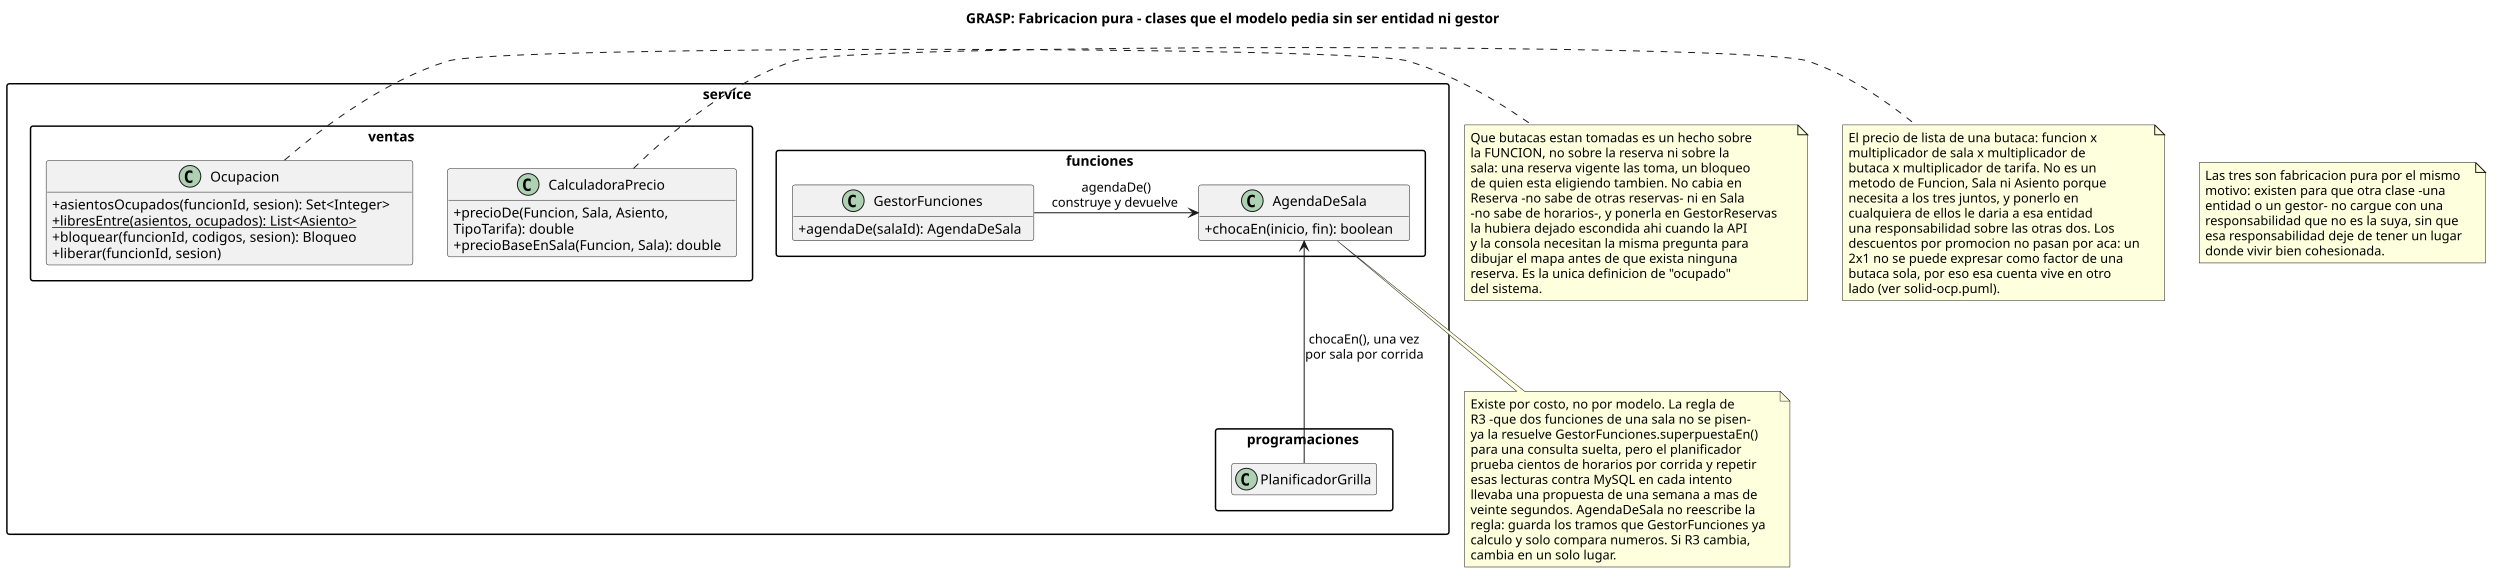
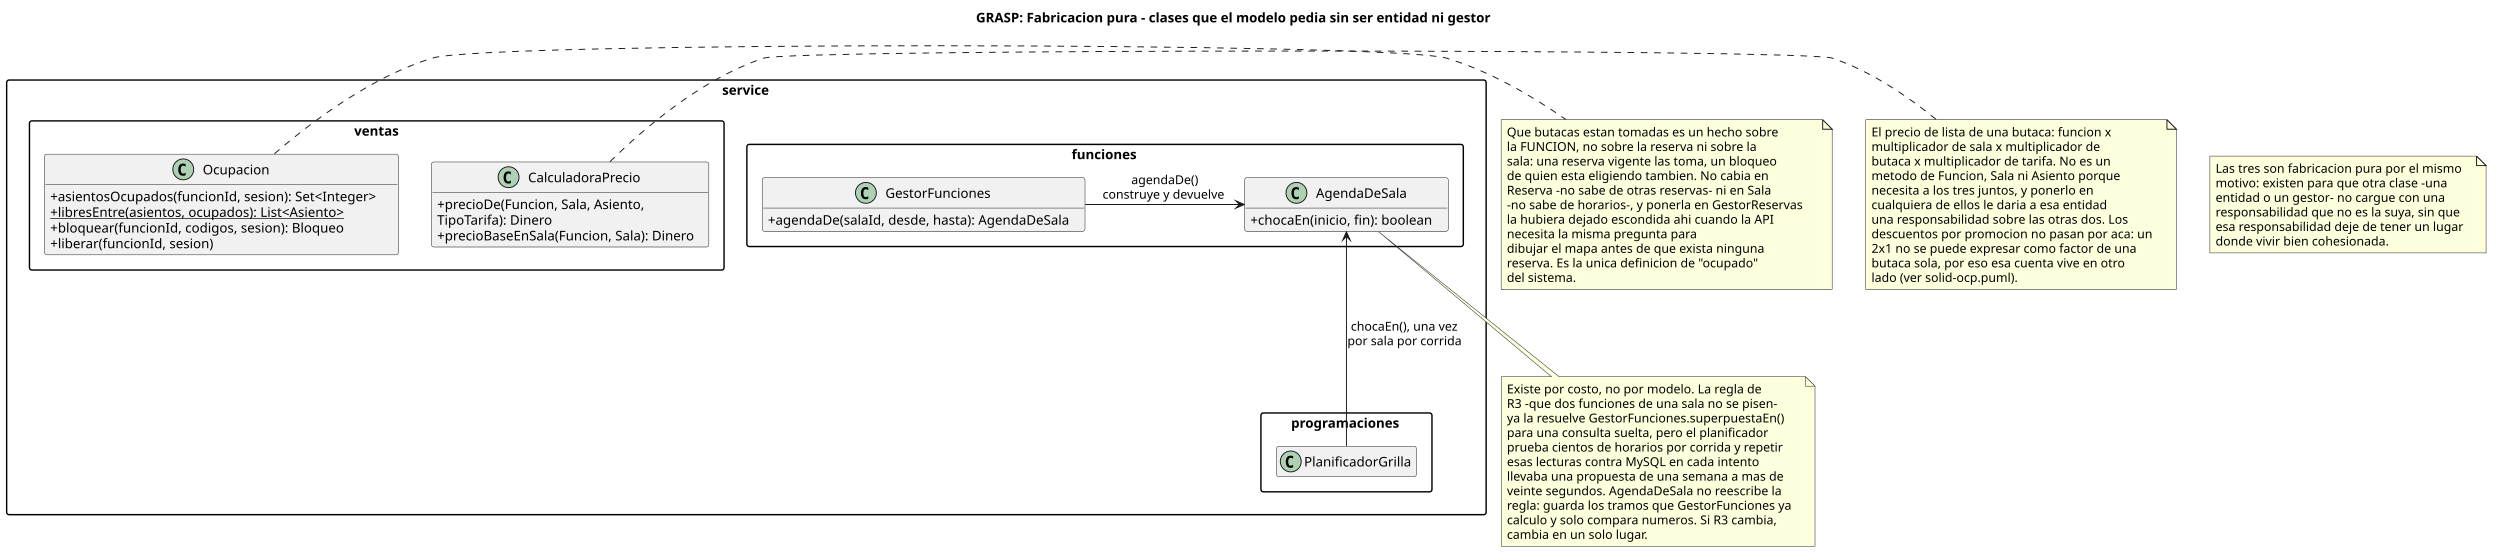
- <svg xmlns="http://www.w3.org/2000/svg" version="1.1" data-diagram-type="CLASS" style="width:2538px;height:590px;background:#FFFFFF;" width="2538px" height="590px" viewBox="0 0 2538 590" zoomAndPan="magnify" preserveAspectRatio="none" contentStyleType="text/css">
+ <svg xmlns="http://www.w3.org/2000/svg" version="1.1" data-diagram-type="CLASS" style="width:2631px;height:589px;background:#FFFFFF;" width="2631px" height="589px" viewBox="0 0 2631 589" zoomAndPan="magnify" preserveAspectRatio="none" contentStyleType="text/css">
  <defs />
  <g font-family="sans-serif" lengthAdjust="spacing">
    <g class="title" data-source-line="1">
-       <text x="980.624" y="23.535" fill="#000" font-size="14" textLength="570.09" font-weight="700">GRASP: Fabricacion pura - clases que el modelo pedia sin ser entidad ni gestor</text>
+       <text x="1027.124" y="23.535" fill="#000" font-size="14" textLength="570.09" font-weight="700">GRASP: Fabricacion pura - clases que el modelo pedia sin ser entidad ni gestor</text>
    </g>
    <g class="cluster" data-qualified-name="service" id="ent0003" data-source-line="15">
-       <rect x="7" y="85.028" width="1464" height="457.39" fill="none" style="stroke:#000;stroke-width:1.5;" rx="2.5" ry="2.5" />
-       <text x="713.502" y="100.563" fill="#000" font-size="14" textLength="50.996" font-weight="700">service</text>
+       <rect x="7" y="84.238" width="1557" height="457.39" fill="none" style="stroke:#000;stroke-width:1.5;" rx="2.5" ry="2.5" />
+       <text x="760.002" y="99.773" fill="#000" font-size="14" textLength="50.996" font-weight="700">service</text>
    </g>
    <g class="cluster" data-qualified-name="service.ventas" id="ent0001" data-source-line="14">
-       <rect x="31" y="128.028" width="733" height="156.95" fill="none" style="stroke:#000;stroke-width:1.5;" rx="2.5" ry="2.5" />
-       <text x="373.738" y="143.563" fill="#000" font-size="14" textLength="47.523" font-weight="700">ventas</text>
+       <rect x="31" y="127.238" width="731" height="156.95" fill="none" style="stroke:#000;stroke-width:1.5;" rx="2.5" ry="2.5" />
+       <text x="372.738" y="142.773" fill="#000" font-size="14" textLength="47.523" font-weight="700">ventas</text>
    </g>
    <g class="cluster" data-qualified-name="service.funciones" id="ent0005" data-source-line="27">
-       <rect x="788" y="152.758" width="659" height="107.49" fill="none" style="stroke:#000;stroke-width:1.5;" rx="2.5" ry="2.5" />
-       <text x="1082.274" y="168.293" fill="#000" font-size="14" textLength="70.451" font-weight="700">funciones</text>
+       <rect x="786" y="151.968" width="754" height="107.49" fill="none" style="stroke:#000;stroke-width:1.5;" rx="2.5" ry="2.5" />
+       <text x="1127.774" y="167.503" fill="#000" font-size="14" textLength="70.451" font-weight="700">funciones</text>
    </g>
    <g class="cluster" data-qualified-name="service.programaciones" id="ent0008" data-source-line="36">
-       <rect x="1234" y="435.418" width="180" height="83" fill="none" style="stroke:#000;stroke-width:1.5;" rx="2.5" ry="2.5" />
-       <text x="1265.761" y="450.953" fill="#000" font-size="14" textLength="116.478" font-weight="700">programaciones</text>
+       <rect x="1327" y="434.628" width="180" height="83" fill="none" style="stroke:#000;stroke-width:1.5;" rx="2.5" ry="2.5" />
+       <text x="1358.761" y="450.163" fill="#000" font-size="14" textLength="116.478" font-weight="700">programaciones</text>
    </g>
    <g class="entity" data-qualified-name="service.ventas.Ocupacion" id="ent0002" data-source-line="15">
-       <rect x="46.86" y="163.028" width="372.288" height="105.953" fill="#F1F1F1" style="stroke:#181818;stroke-width:0.5;" rx="2.5" ry="2.5" />
-       <ellipse cx="192.862" cy="179.028" rx="11" ry="11" fill="#ADD1B2" style="stroke:#181818;stroke-width:1;" />
-       <path d="M195.335,185.171 Q194.754,185.47 194.115,185.62 Q193.476,185.769 192.77,185.769 Q190.263,185.769 188.943,184.117 Q187.624,182.465 187.624,179.344 Q187.624,176.215 188.943,174.563 Q190.263,172.911 192.77,172.911 Q193.476,172.911 194.123,173.061 Q194.771,173.21 195.335,173.509 L195.335,176.231 Q194.704,175.65 194.111,175.381 Q193.517,175.111 192.886,175.111 Q191.542,175.111 190.857,176.177 Q190.172,177.244 190.172,179.344 Q190.172,181.436 190.857,182.503 Q191.542,183.569 192.886,183.569 Q193.517,183.569 194.111,183.3 Q194.704,183.03 195.335,182.449 Z " fill="#000" />
-       <text x="213.362" y="184.319" fill="#000" font-size="14" textLength="71.784">Ocupacion</text>
-       <line x1="47.86" y1="195.028" x2="418.148" y2="195.028" style="stroke:#181818;stroke-width:0.5;" />
-       <text x="52.86" y="212.563" fill="#000" font-size="14" textLength="360.288">+asientosOcupados(funcionId, sesion): Set&lt;Integer&gt;</text>
-       <text x="52.86" y="229.052" fill="#000" font-size="14" textLength="329.8" text-decoration="underline">+libresEntre(asientos, ocupados): List&lt;Asiento&gt;</text>
-       <text x="52.86" y="245.54" fill="#000" font-size="14" textLength="322.007">+bloquear(funcionId, codigos, sesion): Bloqueo</text>
-       <text x="52.86" y="262.028" fill="#000" font-size="14" textLength="180.271">+liberar(funcionId, sesion)</text>
+       <rect x="46.86" y="162.238" width="372.288" height="105.953" fill="#F1F1F1" style="stroke:#181818;stroke-width:0.5;" rx="2.5" ry="2.5" />
+       <ellipse cx="192.862" cy="178.238" rx="11" ry="11" fill="#ADD1B2" style="stroke:#181818;stroke-width:1;" />
+       <path d="M195.335,184.381 Q194.754,184.68 194.115,184.83 Q193.476,184.979 192.77,184.979 Q190.263,184.979 188.943,183.327 Q187.624,181.675 187.624,178.554 Q187.624,175.425 188.943,173.773 Q190.263,172.121 192.77,172.121 Q193.476,172.121 194.123,172.271 Q194.771,172.42 195.335,172.719 L195.335,175.441 Q194.704,174.86 194.111,174.591 Q193.517,174.321 192.886,174.321 Q191.542,174.321 190.857,175.387 Q190.172,176.454 190.172,178.554 Q190.172,180.646 190.857,181.713 Q191.542,182.779 192.886,182.779 Q193.517,182.779 194.111,182.51 Q194.704,182.24 195.335,181.659 Z " fill="#000" />
+       <text x="213.362" y="183.529" fill="#000" font-size="14" textLength="71.784">Ocupacion</text>
+       <line x1="47.86" y1="194.238" x2="418.148" y2="194.238" style="stroke:#181818;stroke-width:0.5;" />
+       <text x="52.86" y="211.773" fill="#000" font-size="14" textLength="360.288">+asientosOcupados(funcionId, sesion): Set&lt;Integer&gt;</text>
+       <text x="52.86" y="228.262" fill="#000" font-size="14" textLength="329.8" text-decoration="underline">+libresEntre(asientos, ocupados): List&lt;Asiento&gt;</text>
+       <text x="52.86" y="244.75" fill="#000" font-size="14" textLength="322.007">+bloquear(funcionId, codigos, sesion): Bloqueo</text>
+       <text x="52.86" y="261.238" fill="#000" font-size="14" textLength="180.271">+liberar(funcionId, sesion)</text>
    </g>
    <g class="entity" data-qualified-name="service.ventas.CalculadoraPrecio" id="ent0004" data-source-line="21">
-       <rect x="454.32" y="171.268" width="293.354" height="89.465" fill="#F1F1F1" style="stroke:#181818;stroke-width:0.5;" rx="2.5" ry="2.5" />
-       <ellipse cx="536.218" cy="187.268" rx="11" ry="11" fill="#ADD1B2" style="stroke:#181818;stroke-width:1;" />
-       <path d="M538.691,193.411 Q538.11,193.71 537.471,193.86 Q536.832,194.009 536.126,194.009 Q533.619,194.009 532.299,192.357 Q530.98,190.705 530.98,187.584 Q530.98,184.455 532.299,182.803 Q533.619,181.151 536.126,181.151 Q536.832,181.151 537.479,181.301 Q538.127,181.45 538.691,181.749 L538.691,184.471 Q538.06,183.89 537.467,183.621 Q536.873,183.351 536.242,183.351 Q534.898,183.351 534.213,184.417 Q533.528,185.484 533.528,187.584 Q533.528,189.676 534.213,190.743 Q534.898,191.809 536.242,191.809 Q536.873,191.809 537.467,191.54 Q538.06,191.27 538.691,190.689 Z " fill="#000" />
-       <text x="556.718" y="192.559" fill="#000" font-size="14" textLength="121.058">CalculadoraPrecio</text>
-       <line x1="455.32" y1="203.268" x2="746.674" y2="203.268" style="stroke:#181818;stroke-width:0.5;" />
-       <text x="460.32" y="220.803" fill="#000" font-size="14" textLength="229.879">+precioDe(Funcion, Sala, Asiento,</text>
-       <text x="460.32" y="237.292" fill="#000" font-size="14" textLength="129.719">TipoTarifa): double</text>
-       <text x="460.32" y="253.78" fill="#000" font-size="14" textLength="281.354">+precioBaseEnSala(Funcion, Sala): double</text>
+       <rect x="454.03" y="170.478" width="291.945" height="89.465" fill="#F1F1F1" style="stroke:#181818;stroke-width:0.5;" rx="2.5" ry="2.5" />
+       <ellipse cx="535.224" cy="186.478" rx="11" ry="11" fill="#ADD1B2" style="stroke:#181818;stroke-width:1;" />
+       <path d="M537.697,192.621 Q537.116,192.92 536.477,193.07 Q535.838,193.219 535.132,193.219 Q532.625,193.219 531.305,191.567 Q529.986,189.915 529.986,186.794 Q529.986,183.665 531.305,182.013 Q532.625,180.361 535.132,180.361 Q535.838,180.361 536.485,180.511 Q537.133,180.66 537.697,180.959 L537.697,183.681 Q537.066,183.1 536.473,182.831 Q535.879,182.561 535.248,182.561 Q533.904,182.561 533.219,183.627 Q532.534,184.694 532.534,186.794 Q532.534,188.886 533.219,189.953 Q533.904,191.019 535.248,191.019 Q535.879,191.019 536.473,190.75 Q537.066,190.48 537.697,189.899 Z " fill="#000" />
+       <text x="555.724" y="191.769" fill="#000" font-size="14" textLength="121.058">CalculadoraPrecio</text>
+       <line x1="455.03" y1="202.478" x2="744.975" y2="202.478" style="stroke:#181818;stroke-width:0.5;" />
+       <text x="460.03" y="220.013" fill="#000" font-size="14" textLength="229.879">+precioDe(Funcion, Sala, Asiento,</text>
+       <text x="460.03" y="236.502" fill="#000" font-size="14" textLength="128.311">TipoTarifa): Dinero</text>
+       <text x="460.03" y="252.99" fill="#000" font-size="14" textLength="279.945">+precioBaseEnSala(Funcion, Sala): Dinero</text>
    </g>
    <g class="entity" data-qualified-name="service.funciones.GestorFunciones" id="ent0006" data-source-line="28">
-       <rect x="804.44" y="187.758" width="245.119" height="56.488" fill="#F1F1F1" style="stroke:#181818;stroke-width:0.5;" rx="2.5" ry="2.5" />
-       <ellipse cx="866.278" cy="203.758" rx="11" ry="11" fill="#ADD1B2" style="stroke:#181818;stroke-width:1;" />
-       <path d="M868.751,209.901 Q868.17,210.2 867.531,210.35 Q866.892,210.499 866.186,210.499 Q863.679,210.499 862.359,208.847 Q861.04,207.195 861.04,204.074 Q861.04,200.945 862.359,199.293 Q863.679,197.641 866.186,197.641 Q866.892,197.641 867.539,197.791 Q868.187,197.94 868.751,198.239 L868.751,200.961 Q868.12,200.38 867.527,200.111 Q866.933,199.841 866.302,199.841 Q864.958,199.841 864.273,200.907 Q863.588,201.974 863.588,204.074 Q863.588,206.166 864.273,207.233 Q864.958,208.299 866.302,208.299 Q866.933,208.299 867.527,208.03 Q868.12,207.76 868.751,207.179 Z " fill="#000" />
-       <text x="886.778" y="209.049" fill="#000" font-size="14" textLength="112.943">GestorFunciones</text>
-       <line x1="805.44" y1="219.758" x2="1048.559" y2="219.758" style="stroke:#181818;stroke-width:0.5;" />
-       <text x="810.44" y="237.293" fill="#000" font-size="14" textLength="233.119">+agendaDe(salaId): AgendaDeSala</text>
+       <rect x="802.14" y="186.968" width="339.722" height="56.488" fill="#F1F1F1" style="stroke:#181818;stroke-width:0.5;" rx="2.5" ry="2.5" />
+       <ellipse cx="911.279" cy="202.968" rx="11" ry="11" fill="#ADD1B2" style="stroke:#181818;stroke-width:1;" />
+       <path d="M913.752,209.111 Q913.171,209.41 912.532,209.56 Q911.893,209.709 911.187,209.709 Q908.681,209.709 907.361,208.057 Q906.041,206.405 906.041,203.284 Q906.041,200.155 907.361,198.503 Q908.681,196.851 911.187,196.851 Q911.893,196.851 912.54,197.001 Q913.188,197.15 913.752,197.449 L913.752,200.171 Q913.121,199.59 912.528,199.321 Q911.934,199.051 911.304,199.051 Q909.959,199.051 909.274,200.117 Q908.589,201.184 908.589,203.284 Q908.589,205.376 909.274,206.443 Q909.959,207.509 911.304,207.509 Q911.934,207.509 912.528,207.24 Q913.121,206.97 913.752,206.389 Z " fill="#000" />
+       <text x="931.779" y="208.259" fill="#000" font-size="14" textLength="112.943">GestorFunciones</text>
+       <line x1="803.14" y1="218.968" x2="1140.862" y2="218.968" style="stroke:#181818;stroke-width:0.5;" />
+       <text x="808.14" y="236.503" fill="#000" font-size="14" textLength="327.722">+agendaDe(salaId, desde, hasta): AgendaDeSala</text>
    </g>
    <g class="entity" data-qualified-name="service.funciones.AgendaDeSala" id="ent0007" data-source-line="31">
-       <rect x="1216.82" y="187.758" width="214.351" height="56.488" fill="#F1F1F1" style="stroke:#181818;stroke-width:0.5;" rx="2.5" ry="2.5" />
-       <ellipse cx="1271.367" cy="203.758" rx="11" ry="11" fill="#ADD1B2" style="stroke:#181818;stroke-width:1;" />
-       <path d="M1273.841,209.901 Q1273.259,210.2 1272.62,210.35 Q1271.981,210.499 1271.276,210.499 Q1268.769,210.499 1267.449,208.847 Q1266.129,207.195 1266.129,204.074 Q1266.129,200.945 1267.449,199.293 Q1268.769,197.641 1271.276,197.641 Q1271.981,197.641 1272.629,197.791 Q1273.276,197.94 1273.841,198.239 L1273.841,200.961 Q1273.21,200.38 1272.616,200.111 Q1272.023,199.841 1271.392,199.841 Q1270.047,199.841 1269.362,200.907 Q1268.677,201.974 1268.677,204.074 Q1268.677,206.166 1269.362,207.233 Q1270.047,208.299 1271.392,208.299 Q1272.023,208.299 1272.616,208.03 Q1273.21,207.76 1273.841,207.179 Z " fill="#000" />
-       <text x="1291.867" y="209.049" fill="#000" font-size="14" textLength="96.756">AgendaDeSala</text>
-       <line x1="1217.82" y1="219.758" x2="1430.171" y2="219.758" style="stroke:#181818;stroke-width:0.5;" />
-       <text x="1222.82" y="237.293" fill="#000" font-size="14" textLength="202.351">+chocaEn(inicio, fin): boolean</text>
+       <rect x="1309.82" y="186.968" width="214.351" height="56.488" fill="#F1F1F1" style="stroke:#181818;stroke-width:0.5;" rx="2.5" ry="2.5" />
+       <ellipse cx="1364.367" cy="202.968" rx="11" ry="11" fill="#ADD1B2" style="stroke:#181818;stroke-width:1;" />
+       <path d="M1366.841,209.111 Q1366.259,209.41 1365.62,209.56 Q1364.981,209.709 1364.276,209.709 Q1361.769,209.709 1360.449,208.057 Q1359.129,206.405 1359.129,203.284 Q1359.129,200.155 1360.449,198.503 Q1361.769,196.851 1364.276,196.851 Q1364.981,196.851 1365.629,197.001 Q1366.276,197.15 1366.841,197.449 L1366.841,200.171 Q1366.21,199.59 1365.616,199.321 Q1365.023,199.051 1364.392,199.051 Q1363.047,199.051 1362.362,200.117 Q1361.677,201.184 1361.677,203.284 Q1361.677,205.376 1362.362,206.443 Q1363.047,207.509 1364.392,207.509 Q1365.023,207.509 1365.616,207.24 Q1366.21,206.97 1366.841,206.389 Z " fill="#000" />
+       <text x="1384.867" y="208.259" fill="#000" font-size="14" textLength="96.756">AgendaDeSala</text>
+       <line x1="1310.82" y1="218.968" x2="1523.171" y2="218.968" style="stroke:#181818;stroke-width:0.5;" />
+       <text x="1315.82" y="236.503" fill="#000" font-size="14" textLength="202.351">+chocaEn(inicio, fin): boolean</text>
    </g>
    <g class="entity" data-qualified-name="service.programaciones.PlanificadorGrilla" id="ent0009" data-source-line="37">
-       <rect x="1250.4" y="470.418" width="147.206" height="32" fill="#F1F1F1" style="stroke:#181818;stroke-width:0.5;" rx="2.5" ry="2.5" />
-       <ellipse cx="1265.4" cy="486.418" rx="11" ry="11" fill="#ADD1B2" style="stroke:#181818;stroke-width:1;" />
-       <path d="M1267.873,492.561 Q1267.292,492.86 1266.653,493.01 Q1266.014,493.159 1265.308,493.159 Q1262.801,493.159 1261.482,491.507 Q1260.162,489.855 1260.162,486.734 Q1260.162,483.605 1261.482,481.953 Q1262.801,480.301 1265.308,480.301 Q1266.014,480.301 1266.661,480.451 Q1267.309,480.6 1267.873,480.899 L1267.873,483.621 Q1267.242,483.04 1266.649,482.771 Q1266.055,482.501 1265.424,482.501 Q1264.08,482.501 1263.395,483.567 Q1262.71,484.634 1262.71,486.734 Q1262.71,488.826 1263.395,489.893 Q1264.08,490.959 1265.424,490.959 Q1266.055,490.959 1266.649,490.69 Q1267.242,490.42 1267.873,489.839 Z " fill="#000" />
-       <text x="1279.4" y="491.709" fill="#000" font-size="14" textLength="115.206">PlanificadorGrilla</text>
+       <rect x="1343.4" y="469.628" width="147.206" height="32" fill="#F1F1F1" style="stroke:#181818;stroke-width:0.5;" rx="2.5" ry="2.5" />
+       <ellipse cx="1358.4" cy="485.628" rx="11" ry="11" fill="#ADD1B2" style="stroke:#181818;stroke-width:1;" />
+       <path d="M1360.873,491.771 Q1360.292,492.07 1359.653,492.22 Q1359.014,492.369 1358.308,492.369 Q1355.801,492.369 1354.482,490.717 Q1353.162,489.065 1353.162,485.944 Q1353.162,482.815 1354.482,481.163 Q1355.801,479.511 1358.308,479.511 Q1359.014,479.511 1359.661,479.661 Q1360.309,479.81 1360.873,480.109 L1360.873,482.831 Q1360.242,482.25 1359.649,481.981 Q1359.055,481.711 1358.424,481.711 Q1357.08,481.711 1356.395,482.777 Q1355.71,483.844 1355.71,485.944 Q1355.71,488.036 1356.395,489.103 Q1357.08,490.169 1358.424,490.169 Q1359.055,490.169 1359.649,489.9 Q1360.242,489.63 1360.873,489.049 Z " fill="#000" />
+       <text x="1372.4" y="490.919" fill="#000" font-size="14" textLength="115.206">PlanificadorGrilla</text>
    </g>
    <g class="entity" data-qualified-name="GMN13" id="ent0014" data-source-line="44">
-       <path d="M1486.82,126.798 L1486.82,305.214 L1835.175,305.214 L1835.175,136.798 L1825.175,126.798 L1486.82,126.798" style="stroke:#181818;stroke-width:0.5;" fill="#FEFFDD" />
-       <path d="M1825.175,126.798 L1825.175,136.798 L1835.175,136.798 L1825.175,126.798" style="stroke:#181818;stroke-width:1;" fill="#FEFFDD" />
-       <text x="1492.82" y="144.367" fill="#000" font-size="13" textLength="294.474">Que butacas estan tomadas es un hecho sobre</text>
-       <text x="1492.82" y="159.677" fill="#000" font-size="13" textLength="272.105">la FUNCION, no sobre la reserva ni sobre la</text>
-       <text x="1492.82" y="174.988" fill="#000" font-size="13" textLength="294.011">sala: una reserva vigente las toma, un bloqueo</text>
-       <text x="1492.82" y="190.298" fill="#000" font-size="13" textLength="284.946">de quien esta eligiendo tambien. No cabia en</text>
-       <text x="1492.82" y="205.609" fill="#000" font-size="13" textLength="293.731">Reserva -no sabe de otras reservas- ni en Sala</text>
-       <text x="1492.82" y="220.919" fill="#000" font-size="13" textLength="327.355">-no sabe de horarios-, y ponerla en GestorReservas</text>
-       <text x="1492.82" y="236.23" fill="#000" font-size="13" textLength="290.139">la hubiera dejado escondida ahi cuando la API</text>
-       <text x="1492.82" y="251.54" fill="#000" font-size="13" textLength="292.151">y la consola necesitan la misma pregunta para</text>
-       <text x="1492.82" y="266.851" fill="#000" font-size="13" textLength="280.966">dibujar el mapa antes de que exista ninguna</text>
-       <text x="1492.82" y="282.162" fill="#000" font-size="13" textLength="274.428">reserva. Es la unica definicion de "ocupado"</text>
-       <text x="1492.82" y="297.472" fill="#000" font-size="13" textLength="75.842">del sistema.</text>
+       <path d="M1579.82,126.008 L1579.82,304.424 L1928.175,304.424 L1928.175,136.008 L1918.175,126.008 L1579.82,126.008" style="stroke:#181818;stroke-width:0.5;" fill="#FEFFDD" />
+       <path d="M1918.175,126.008 L1918.175,136.008 L1928.175,136.008 L1918.175,126.008" style="stroke:#181818;stroke-width:1;" fill="#FEFFDD" />
+       <text x="1585.82" y="143.577" fill="#000" font-size="13" textLength="294.474">Que butacas estan tomadas es un hecho sobre</text>
+       <text x="1585.82" y="158.887" fill="#000" font-size="13" textLength="272.105">la FUNCION, no sobre la reserva ni sobre la</text>
+       <text x="1585.82" y="174.198" fill="#000" font-size="13" textLength="294.011">sala: una reserva vigente las toma, un bloqueo</text>
+       <text x="1585.82" y="189.508" fill="#000" font-size="13" textLength="284.946">de quien esta eligiendo tambien. No cabia en</text>
+       <text x="1585.82" y="204.819" fill="#000" font-size="13" textLength="293.731">Reserva -no sabe de otras reservas- ni en Sala</text>
+       <text x="1585.82" y="220.129" fill="#000" font-size="13" textLength="327.355">-no sabe de horarios-, y ponerla en GestorReservas</text>
+       <text x="1585.82" y="235.44" fill="#000" font-size="13" textLength="290.139">la hubiera dejado escondida ahi cuando la API</text>
+       <text x="1585.82" y="250.75" fill="#000" font-size="13" textLength="205.753">necesita la misma pregunta para</text>
+       <text x="1585.82" y="266.061" fill="#000" font-size="13" textLength="280.966">dibujar el mapa antes de que exista ninguna</text>
+       <text x="1585.82" y="281.372" fill="#000" font-size="13" textLength="274.428">reserva. Es la unica definicion de "ocupado"</text>
+       <text x="1585.82" y="296.682" fill="#000" font-size="13" textLength="75.842">del sistema.</text>
    </g>
    <g class="entity" data-qualified-name="GMN16" id="ent0017" data-source-line="58">
-       <path d="M1870.52,126.798 L1870.52,305.214 L2197.483,305.214 L2197.483,136.798 L2187.483,126.798 L1870.52,126.798" style="stroke:#181818;stroke-width:0.5;" fill="#FEFFDD" />
-       <path d="M2187.483,126.798 L2187.483,136.798 L2197.483,136.798 L2187.483,126.798" style="stroke:#181818;stroke-width:1;" fill="#FEFFDD" />
-       <text x="1876.52" y="144.367" fill="#000" font-size="13" textLength="264.805">El precio de lista de una butaca: funcion x</text>
-       <text x="1876.52" y="159.677" fill="#000" font-size="13" textLength="251.342">multiplicador de sala x multiplicador de</text>
-       <text x="1876.52" y="174.988" fill="#000" font-size="13" textLength="262.71">butaca x multiplicador de tarifa. No es un</text>
-       <text x="1876.52" y="190.298" fill="#000" font-size="13" textLength="271.623">metodo de Funcion, Sala ni Asiento porque</text>
-       <text x="1876.52" y="205.609" fill="#000" font-size="13" textLength="244.353">necesita a los tres juntos, y ponerlo en</text>
-       <text x="1876.52" y="220.919" fill="#000" font-size="13" textLength="257.321">cualquiera de ellos le daria a esa entidad</text>
-       <text x="1876.52" y="236.23" fill="#000" font-size="13" textLength="281.569">una responsabilidad sobre las otras dos. Los</text>
-       <text x="1876.52" y="251.54" fill="#000" font-size="13" textLength="305.963">descuentos por promocion no pasan por aca: un</text>
-       <text x="1876.52" y="266.851" fill="#000" font-size="13" textLength="291.535">2x1 no se puede expresar como factor de una</text>
-       <text x="1876.52" y="282.162" fill="#000" font-size="13" textLength="277.088">butaca sola, por eso esa cuenta vive en otro</text>
-       <text x="1876.52" y="297.472" fill="#000" font-size="13" textLength="164.106">lado (ver solid-ocp.puml).</text>
+       <path d="M1963.52,126.008 L1963.52,304.424 L2290.483,304.424 L2290.483,136.008 L2280.483,126.008 L1963.52,126.008" style="stroke:#181818;stroke-width:0.5;" fill="#FEFFDD" />
+       <path d="M2280.483,126.008 L2280.483,136.008 L2290.483,136.008 L2280.483,126.008" style="stroke:#181818;stroke-width:1;" fill="#FEFFDD" />
+       <text x="1969.52" y="143.577" fill="#000" font-size="13" textLength="264.805">El precio de lista de una butaca: funcion x</text>
+       <text x="1969.52" y="158.887" fill="#000" font-size="13" textLength="251.342">multiplicador de sala x multiplicador de</text>
+       <text x="1969.52" y="174.198" fill="#000" font-size="13" textLength="262.71">butaca x multiplicador de tarifa. No es un</text>
+       <text x="1969.52" y="189.508" fill="#000" font-size="13" textLength="271.623">metodo de Funcion, Sala ni Asiento porque</text>
+       <text x="1969.52" y="204.819" fill="#000" font-size="13" textLength="244.353">necesita a los tres juntos, y ponerlo en</text>
+       <text x="1969.52" y="220.129" fill="#000" font-size="13" textLength="257.321">cualquiera de ellos le daria a esa entidad</text>
+       <text x="1969.52" y="235.44" fill="#000" font-size="13" textLength="281.569">una responsabilidad sobre las otras dos. Los</text>
+       <text x="1969.52" y="250.75" fill="#000" font-size="13" textLength="305.963">descuentos por promocion no pasan por aca: un</text>
+       <text x="1969.52" y="266.061" fill="#000" font-size="13" textLength="291.535">2x1 no se puede expresar como factor de una</text>
+       <text x="1969.52" y="281.372" fill="#000" font-size="13" textLength="277.088">butaca sola, por eso esa cuenta vive en otro</text>
+       <text x="1969.52" y="296.682" fill="#000" font-size="13" textLength="164.106">lado (ver solid-ocp.puml).</text>
    </g>
    <g class="entity" data-qualified-name="GMN19" id="ent0020" data-source-line="72">
-       <path d="M1486.87,397.208 L1486.87,575.624 A0,0 0 0 0 1486.87,575.624 L1817.121,575.624 A0,0 0 0 0 1817.121,575.624 L1817.121,407.208 L1807.121,397.208 L1547.7,397.208 L1357.87,244.718 L1539.7,397.208 L1486.87,397.208 A0,0 0 0 0 1486.87,397.208" style="stroke:#181818;stroke-width:0.5;" fill="#FEFFDD" />
-       <path d="M1807.121,397.208 L1807.121,407.208 L1817.121,407.208 L1807.121,397.208" style="stroke:#181818;stroke-width:0.5;" fill="#FEFFDD" />
-       <text x="1492.87" y="414.777" fill="#000" font-size="13" textLength="280.217">Existe por costo, no por modelo. La regla de</text>
-       <text x="1492.87" y="430.087" fill="#000" font-size="13" textLength="303.329">R3 -que dos funciones de una sala no se pisen-</text>
-       <text x="1492.87" y="445.398" fill="#000" font-size="13" textLength="299.635">ya la resuelve GestorFunciones.superpuestaEn()</text>
-       <text x="1492.87" y="460.708" fill="#000" font-size="13" textLength="285.448">para una consulta suelta, pero el planificador</text>
-       <text x="1492.87" y="476.019" fill="#000" font-size="13" textLength="300.441">prueba cientos de horarios por corrida y repetir</text>
-       <text x="1492.87" y="491.329" fill="#000" font-size="13" textLength="273.521">esas lecturas contra MySQL en cada intento</text>
-       <text x="1492.87" y="506.64" fill="#000" font-size="13" textLength="299.616">llevaba una propuesta de una semana a mas de</text>
-       <text x="1492.87" y="521.95" fill="#000" font-size="13" textLength="297.915">veinte segundos. AgendaDeSala no reescribe la</text>
-       <text x="1492.87" y="537.261" fill="#000" font-size="13" textLength="309.251">regla: guarda los tramos que GestorFunciones ya</text>
-       <text x="1492.87" y="552.572" fill="#000" font-size="13" textLength="296.613">calculo y solo compara numeros. Si R3 cambia,</text>
-       <text x="1492.87" y="567.882" fill="#000" font-size="13" textLength="155.892">cambia en un solo lugar.</text>
+       <path d="M1579.87,396.418 L1579.87,574.834 A0,0 0 0 0 1579.87,574.834 L1910.121,574.834 A0,0 0 0 0 1910.121,574.834 L1910.121,406.418 L1900.121,396.418 L1640.7,396.418 L1450.87,243.928 L1632.7,396.418 L1579.87,396.418 A0,0 0 0 0 1579.87,396.418" style="stroke:#181818;stroke-width:0.5;" fill="#FEFFDD" />
+       <path d="M1900.121,396.418 L1900.121,406.418 L1910.121,406.418 L1900.121,396.418" style="stroke:#181818;stroke-width:0.5;" fill="#FEFFDD" />
+       <text x="1585.87" y="413.987" fill="#000" font-size="13" textLength="280.217">Existe por costo, no por modelo. La regla de</text>
+       <text x="1585.87" y="429.297" fill="#000" font-size="13" textLength="303.329">R3 -que dos funciones de una sala no se pisen-</text>
+       <text x="1585.87" y="444.608" fill="#000" font-size="13" textLength="299.635">ya la resuelve GestorFunciones.superpuestaEn()</text>
+       <text x="1585.87" y="459.918" fill="#000" font-size="13" textLength="285.448">para una consulta suelta, pero el planificador</text>
+       <text x="1585.87" y="475.229" fill="#000" font-size="13" textLength="300.441">prueba cientos de horarios por corrida y repetir</text>
+       <text x="1585.87" y="490.539" fill="#000" font-size="13" textLength="273.521">esas lecturas contra MySQL en cada intento</text>
+       <text x="1585.87" y="505.85" fill="#000" font-size="13" textLength="299.616">llevaba una propuesta de una semana a mas de</text>
+       <text x="1585.87" y="521.16" fill="#000" font-size="13" textLength="297.915">veinte segundos. AgendaDeSala no reescribe la</text>
+       <text x="1585.87" y="536.471" fill="#000" font-size="13" textLength="309.251">regla: guarda los tramos que GestorFunciones ya</text>
+       <text x="1585.87" y="551.782" fill="#000" font-size="13" textLength="296.613">calculo y solo compara numeros. Si R3 cambia,</text>
+       <text x="1585.87" y="567.092" fill="#000" font-size="13" textLength="155.892">cambia en un solo lugar.</text>
    </g>
    <g class="entity" data-qualified-name="N1" id="ent0022" data-source-line="86">
-       <path d="M2232.67,165.068 L2232.67,266.932 L2523.337,266.932 L2523.337,175.068 L2513.337,165.068 L2232.67,165.068" style="stroke:#181818;stroke-width:0.5;" fill="#FEFFDD" />
-       <path d="M2513.337,165.068 L2513.337,175.068 L2523.337,175.068 L2513.337,165.068" style="stroke:#181818;stroke-width:1;" fill="#FEFFDD" />
-       <text x="2238.67" y="182.637" fill="#000" font-size="13" textLength="269.667">Las tres son fabricacion pura por el mismo</text>
-       <text x="2238.67" y="197.947" fill="#000" font-size="13" textLength="257.023">motivo: existen para que otra clase -una</text>
-       <text x="2238.67" y="213.258" fill="#000" font-size="13" textLength="252.707">entidad o un gestor- no cargue con una</text>
-       <text x="2238.67" y="228.568" fill="#000" font-size="13" textLength="268.1">responsabilidad que no es la suya, sin que</text>
-       <text x="2238.67" y="243.879" fill="#000" font-size="13" textLength="269.306">esa responsabilidad deje de tener un lugar</text>
-       <text x="2238.67" y="259.189" fill="#000" font-size="13" textLength="188.589">donde vivir bien cohesionada.</text>
+       <path d="M2325.67,164.278 L2325.67,266.142 L2616.337,266.142 L2616.337,174.278 L2606.337,164.278 L2325.67,164.278" style="stroke:#181818;stroke-width:0.5;" fill="#FEFFDD" />
+       <path d="M2606.337,164.278 L2606.337,174.278 L2616.337,174.278 L2606.337,164.278" style="stroke:#181818;stroke-width:1;" fill="#FEFFDD" />
+       <text x="2331.67" y="181.847" fill="#000" font-size="13" textLength="269.667">Las tres son fabricacion pura por el mismo</text>
+       <text x="2331.67" y="197.157" fill="#000" font-size="13" textLength="257.023">motivo: existen para que otra clase -una</text>
+       <text x="2331.67" y="212.468" fill="#000" font-size="13" textLength="252.707">entidad o un gestor- no cargue con una</text>
+       <text x="2331.67" y="227.778" fill="#000" font-size="13" textLength="268.1">responsabilidad que no es la suya, sin que</text>
+       <text x="2331.67" y="243.089" fill="#000" font-size="13" textLength="269.306">esa responsabilidad deje de tener un lugar</text>
+       <text x="2331.67" y="258.399" fill="#000" font-size="13" textLength="188.589">donde vivir bien cohesionada.</text>
    </g>
    <g class="link" data-entity-1="ent0006" data-entity-2="ent0007" id="lnk10" data-source-line="40" data-link-type="dependency">
-       <path d="M1049.89,216.008 C1103.18,216.008 1160.02,216.008 1211.45,216.008" style="stroke:#181818;stroke-width:1;" fill="none" id="GestorFunciones-to-AgendaDeSala" codeLine="40" />
-       <polygon points="1216.45,216.008,1207.45,212.008,1211.45,216.008,1207.45,220.008,1216.45,216.008" fill="#181818" style="stroke:#181818;stroke-width:1;stroke-linejoin:miter;stroke-miterlimit:10;" />
-       <text x="1097.911" y="194.577" fill="#000" font-size="13" textLength="71.392">agendaDe()</text>
-       <text x="1067.69" y="209.887" fill="#000" font-size="13" textLength="131.834">construye y devuelve</text>
+       <path d="M1142.14,215.218 C1198.33,215.218 1254.24,215.218 1304.41,215.218" style="stroke:#181818;stroke-width:1;" fill="none" id="GestorFunciones-to-AgendaDeSala" codeLine="40" />
+       <polygon points="1309.41,215.218,1300.41,211.218,1304.41,215.218,1300.41,219.218,1309.41,215.218" fill="#181818" style="stroke:#181818;stroke-width:1;stroke-linejoin:miter;stroke-miterlimit:10;" />
+       <text x="1190.561" y="193.787" fill="#000" font-size="13" textLength="71.392">agendaDe()</text>
+       <text x="1160.34" y="209.097" fill="#000" font-size="13" textLength="131.834">construye y devuelve</text>
    </g>
    <g class="link" data-entity-1="ent0007" data-entity-2="ent0009" id="lnk12" data-source-line="41" data-link-type="dependency">
-       <path d="M1324,249.718 C1324,305.838 1324,426.308 1324,470.038" style="stroke:#181818;stroke-width:1;" fill="none" id="AgendaDeSala-backto-PlanificadorGrilla" codeLine="41" />
-       <polygon points="1324,244.718,1320,253.718,1324,249.718,1328,253.718,1324,244.718" fill="#181818" style="stroke:#181818;stroke-width:1;stroke-linejoin:miter;stroke-miterlimit:10;" />
-       <text x="1328.631" y="348.777" fill="#000" font-size="13" textLength="117.197">chocaEn(), una vez</text>
-       <text x="1325" y="364.087" fill="#000" font-size="13" textLength="124.458">por sala por corrida</text>
+       <path d="M1417,248.928 C1417,305.048 1417,425.518 1417,469.248" style="stroke:#181818;stroke-width:1;" fill="none" id="AgendaDeSala-backto-PlanificadorGrilla" codeLine="41" />
+       <polygon points="1417,243.928,1413,252.928,1417,248.928,1421,252.928,1417,243.928" fill="#181818" style="stroke:#181818;stroke-width:1;stroke-linejoin:miter;stroke-miterlimit:10;" />
+       <text x="1421.631" y="347.987" fill="#000" font-size="13" textLength="117.197">chocaEn(), una vez</text>
+       <text x="1418" y="363.297" fill="#000" font-size="13" textLength="124.458">por sala por corrida</text>
    </g>
    <g class="link" data-entity-1="ent0002" data-entity-2="ent0014" id="lnk15" data-source-line="44" data-link-type="association">
-       <path d="M288.79,162.658 C330.69,126.478 391.49,81.778 454.5,62.028 C506.19,45.828 1377.65,46.358 1429.5,62.028 C1473.86,75.428 1517.5,100.438 1554.73,126.458" style="stroke:#181818;stroke-width:1;stroke-dasharray:7,7;" fill="none" id="Ocupacion-GMN13" />
+       <path d="M288.79,161.868 C330.69,125.688 391.49,80.988 454.5,61.238 C511.12,43.488 1465.7,44.078 1522.5,61.238 C1566.86,74.638 1610.5,99.648 1647.73,125.668" style="stroke:#181818;stroke-width:1;stroke-dasharray:7,7;" fill="none" id="Ocupacion-GMN13" />
    </g>
    <g class="link" data-entity-1="ent0004" data-entity-2="ent0017" id="lnk18" data-source-line="58" data-link-type="association">
-       <path d="M643.11,171.018 C681.35,133.718 741.43,83.448 805.5,62.028 C859.77,43.878 1781.36,43.488 1835.5,62.028 C1875.11,75.588 1912.93,100.638 1944.73,126.638" style="stroke:#181818;stroke-width:1;stroke-dasharray:7,7;" fill="none" id="CalculadoraPrecio-GMN16" />
+       <path d="M641.86,170.238 C679.89,132.928 739.66,82.668 803.5,61.238 C833.13,51.288 1898.93,51.118 1928.5,61.238 C1968.11,74.798 2005.93,99.848 2037.73,125.848" style="stroke:#181818;stroke-width:1;stroke-dasharray:7,7;" fill="none" id="CalculadoraPrecio-GMN16" />
    </g>
  </g>
</svg>
